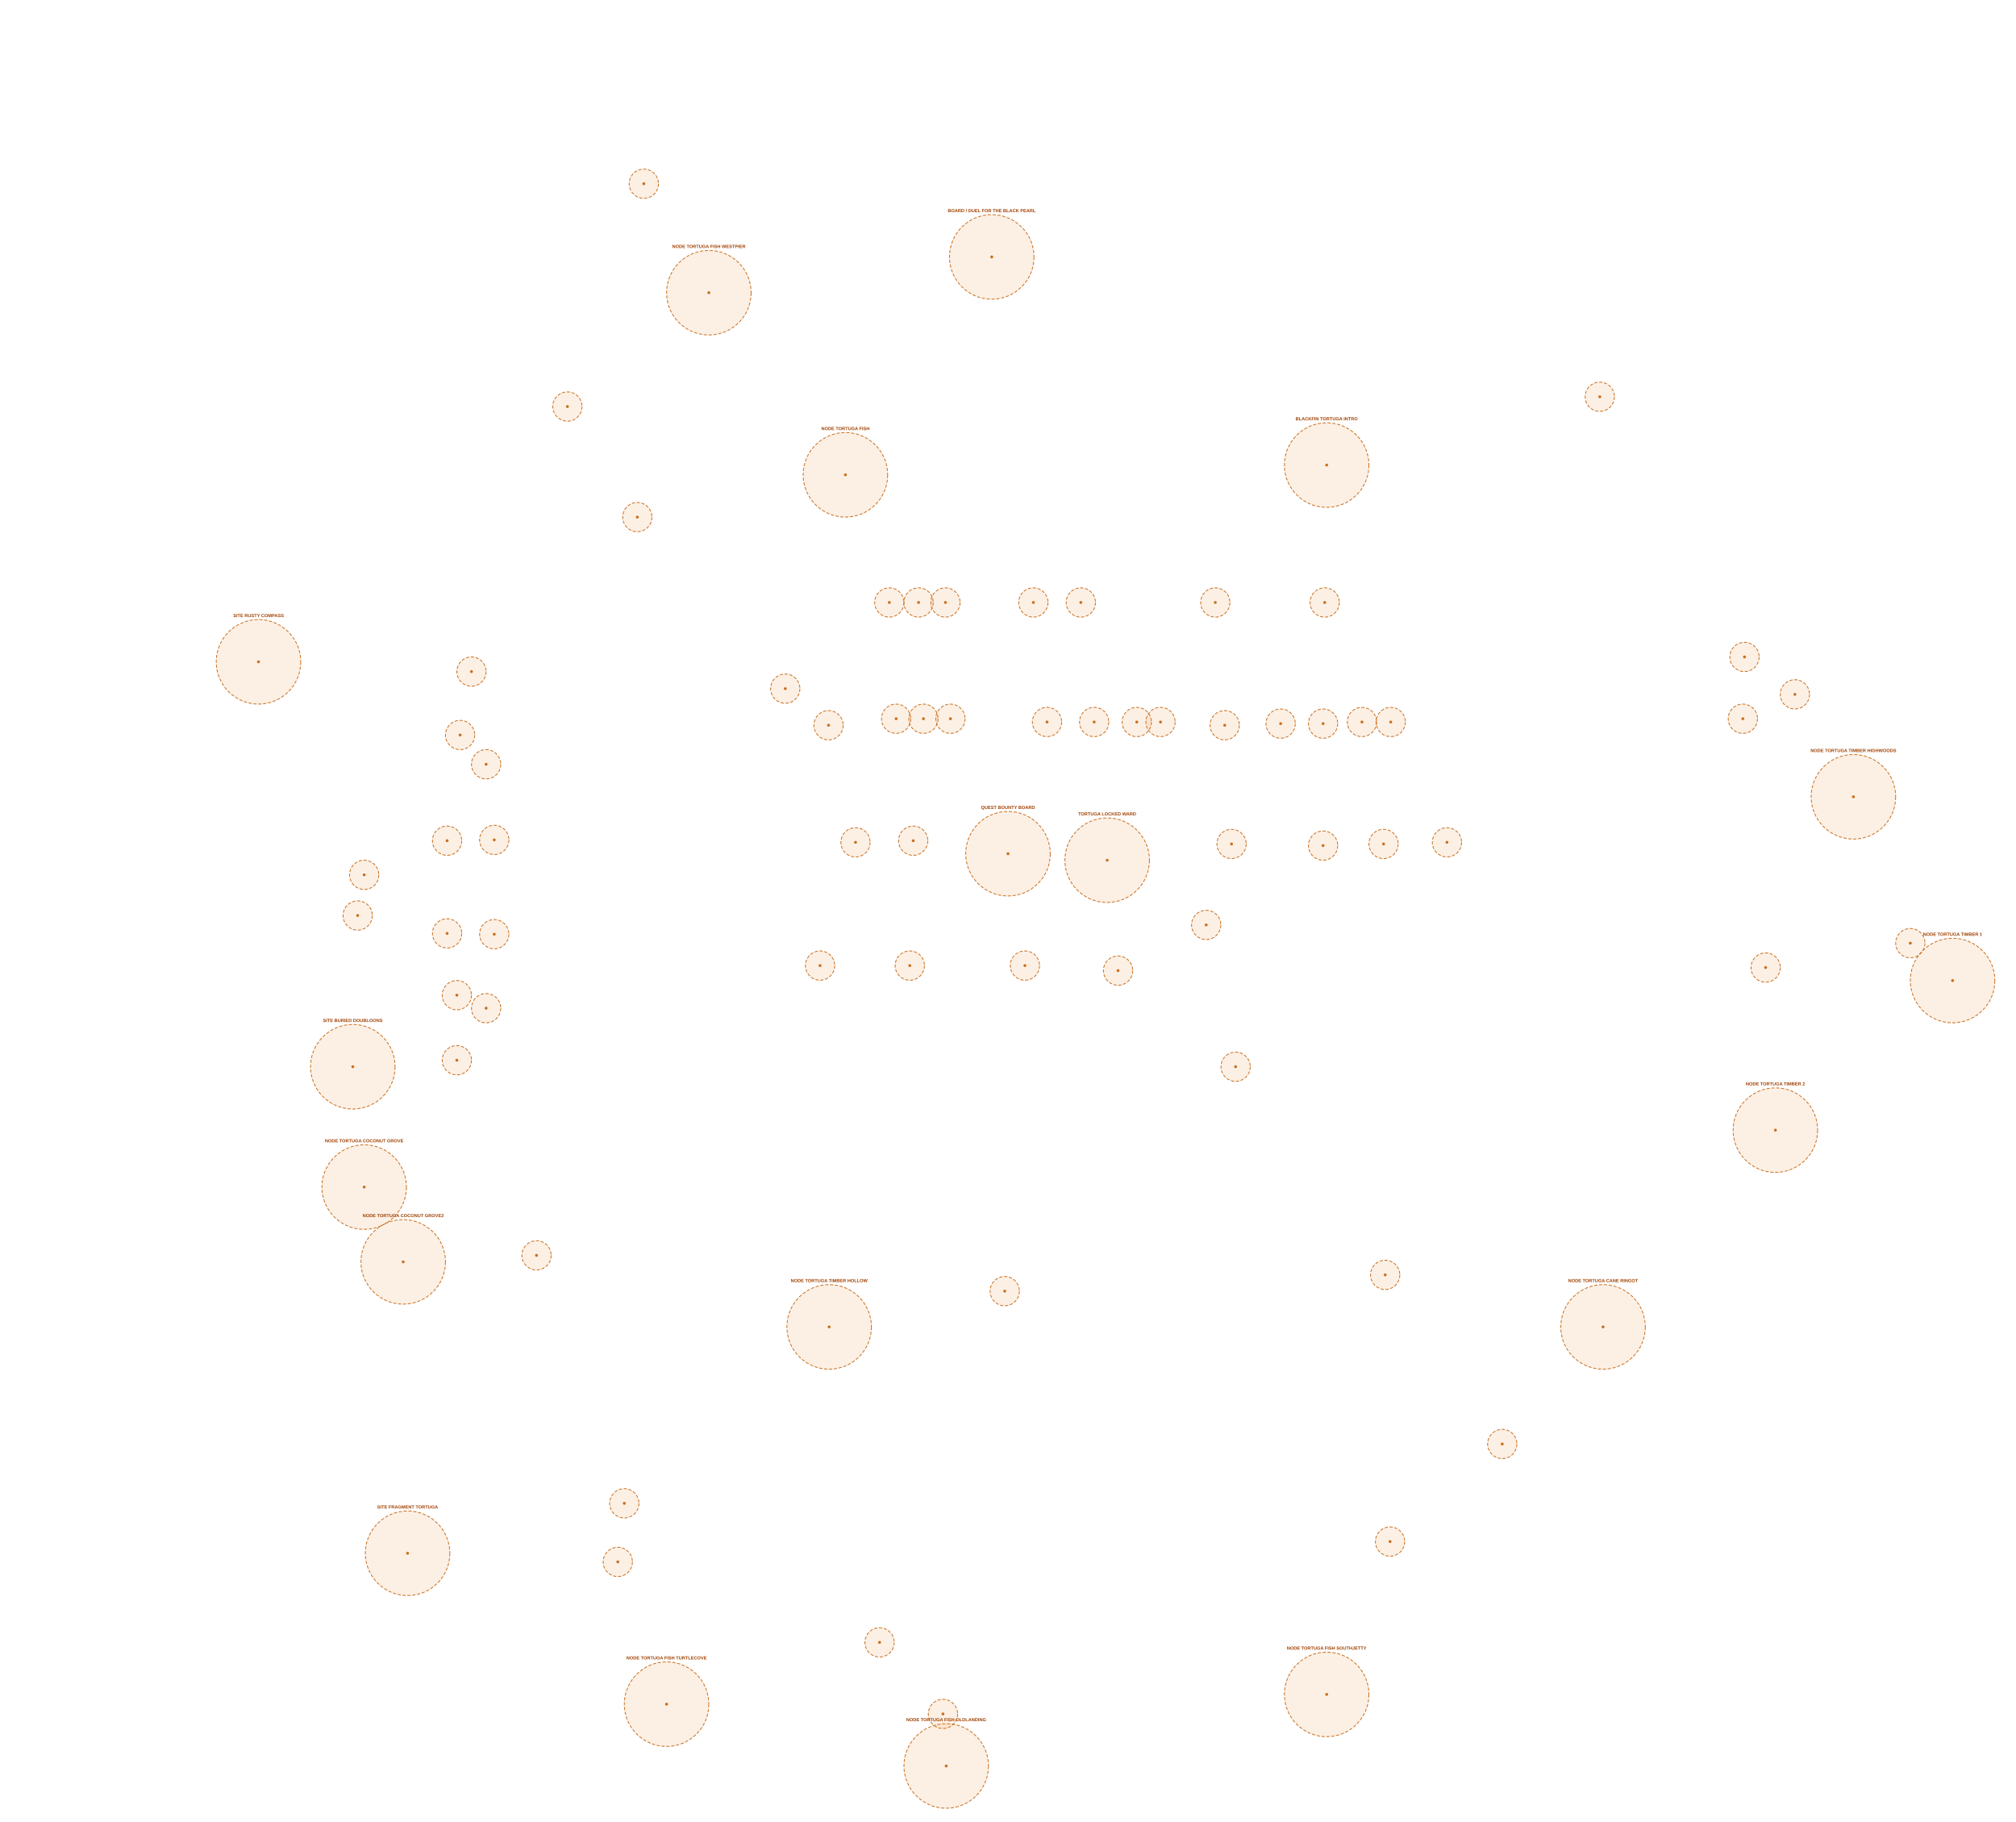
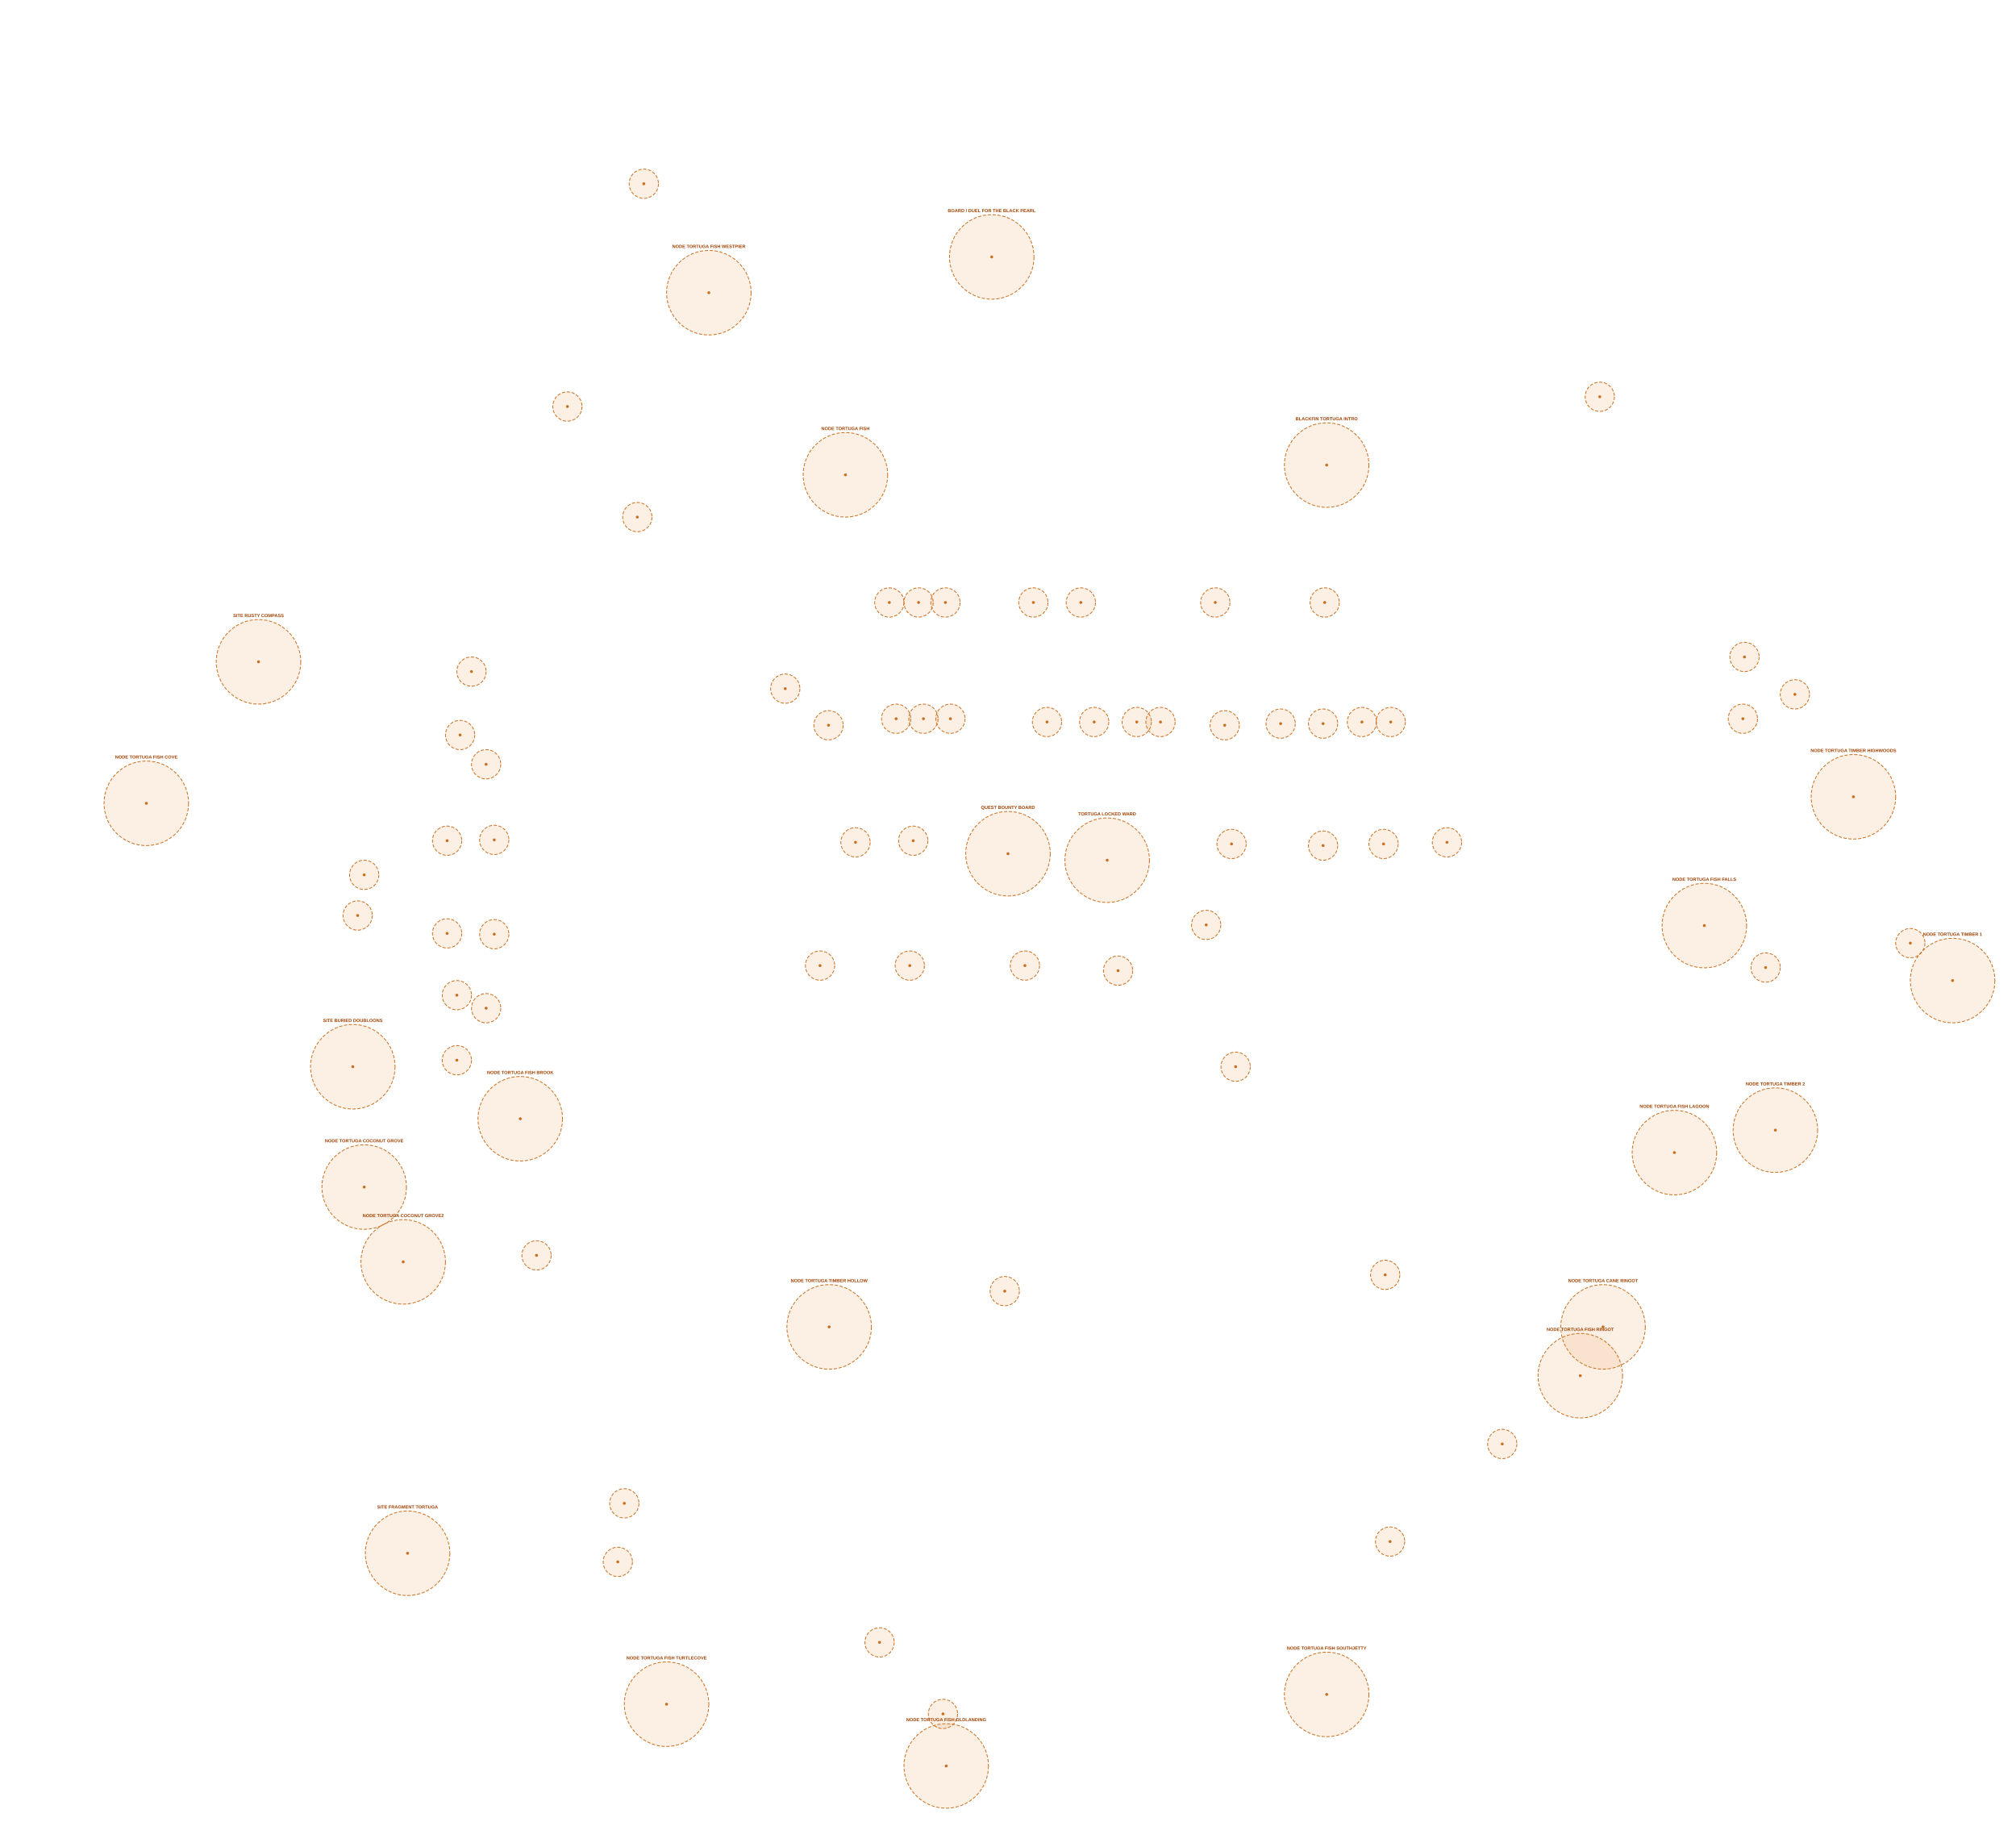
<svg xmlns="http://www.w3.org/2000/svg" viewBox="-620 -580 1240 1120" width="1240" height="1120">
  <circle cx="-73" cy="-209.5" r="9" fill="#e67e22" fill-opacity="0.12" stroke="#ca6f1e" stroke-width="0.5" stroke-dasharray="2 1" />
  <circle cx="-73" cy="-209.5" r="0.9" fill="#ca6f1e" />
  <text x="-73" y="-220" font-family="Arial, Helvetica, sans-serif" font-size="2.8" font-weight="bold" fill="#a04000" text-anchor="middle" />
  <circle cx="-55" cy="-209.5" r="9" fill="#e67e22" fill-opacity="0.12" stroke="#ca6f1e" stroke-width="0.5" stroke-dasharray="2 1" />
  <circle cx="-55" cy="-209.5" r="0.9" fill="#ca6f1e" />
  <text x="-55" y="-220" font-family="Arial, Helvetica, sans-serif" font-size="2.8" font-weight="bold" fill="#a04000" text-anchor="middle" />
  <circle cx="-38.5" cy="-209.5" r="9" fill="#e67e22" fill-opacity="0.12" stroke="#ca6f1e" stroke-width="0.5" stroke-dasharray="2 1" />
  <circle cx="-38.5" cy="-209.5" r="0.9" fill="#ca6f1e" />
  <text x="-38.5" y="-220" font-family="Arial, Helvetica, sans-serif" font-size="2.8" font-weight="bold" fill="#a04000" text-anchor="middle" />
  <circle cx="15.6" cy="-209.5" r="9" fill="#e67e22" fill-opacity="0.12" stroke="#ca6f1e" stroke-width="0.5" stroke-dasharray="2 1" />
  <circle cx="15.6" cy="-209.5" r="0.9" fill="#ca6f1e" />
  <text x="15.6" y="-220" font-family="Arial, Helvetica, sans-serif" font-size="2.8" font-weight="bold" fill="#a04000" text-anchor="middle" />
  <circle cx="44.8" cy="-209.5" r="9" fill="#e67e22" fill-opacity="0.12" stroke="#ca6f1e" stroke-width="0.5" stroke-dasharray="2 1" />
  <circle cx="44.8" cy="-209.5" r="0.9" fill="#ca6f1e" />
  <text x="44.8" y="-220" font-family="Arial, Helvetica, sans-serif" font-size="2.8" font-weight="bold" fill="#a04000" text-anchor="middle" />
  <circle cx="127.5" cy="-209.5" r="9" fill="#e67e22" fill-opacity="0.12" stroke="#ca6f1e" stroke-width="0.5" stroke-dasharray="2 1" />
  <circle cx="127.5" cy="-209.5" r="0.9" fill="#ca6f1e" />
  <text x="127.5" y="-220" font-family="Arial, Helvetica, sans-serif" font-size="2.8" font-weight="bold" fill="#a04000" text-anchor="middle" />
  <circle cx="194.8" cy="-209.5" r="9" fill="#e67e22" fill-opacity="0.12" stroke="#ca6f1e" stroke-width="0.5" stroke-dasharray="2 1" />
  <circle cx="194.8" cy="-209.5" r="0.9" fill="#ca6f1e" />
  <text x="194.8" y="-220" font-family="Arial, Helvetica, sans-serif" font-size="2.8" font-weight="bold" fill="#a04000" text-anchor="middle" />
  <circle cx="-137" cy="-156.5" r="9" fill="#e67e22" fill-opacity="0.12" stroke="#ca6f1e" stroke-width="0.5" stroke-dasharray="2 1" />
  <circle cx="-137" cy="-156.5" r="0.9" fill="#ca6f1e" />
  <text x="-137" y="-167" font-family="Arial, Helvetica, sans-serif" font-size="2.8" font-weight="bold" fill="#a04000" text-anchor="middle" />
  <circle cx="-110.4" cy="-134" r="9" fill="#e67e22" fill-opacity="0.12" stroke="#ca6f1e" stroke-width="0.5" stroke-dasharray="2 1" />
  <circle cx="-110.4" cy="-134" r="0.9" fill="#ca6f1e" />
  <text x="-110.4" y="-144.5" font-family="Arial, Helvetica, sans-serif" font-size="2.8" font-weight="bold" fill="#a04000" text-anchor="middle" />
  <circle cx="-68.8" cy="-138" r="9" fill="#e67e22" fill-opacity="0.12" stroke="#ca6f1e" stroke-width="0.5" stroke-dasharray="2 1" />
  <circle cx="-68.8" cy="-138" r="0.9" fill="#ca6f1e" />
  <text x="-68.8" y="-148.5" font-family="Arial, Helvetica, sans-serif" font-size="2.8" font-weight="bold" fill="#a04000" text-anchor="middle" />
  <circle cx="-52" cy="-138" r="9" fill="#e67e22" fill-opacity="0.12" stroke="#ca6f1e" stroke-width="0.5" stroke-dasharray="2 1" />
  <circle cx="-52" cy="-138" r="0.9" fill="#ca6f1e" />
  <text x="-52" y="-148.5" font-family="Arial, Helvetica, sans-serif" font-size="2.8" font-weight="bold" fill="#a04000" text-anchor="middle" />
  <circle cx="-35.4" cy="-138" r="9" fill="#e67e22" fill-opacity="0.12" stroke="#ca6f1e" stroke-width="0.5" stroke-dasharray="2 1" />
  <circle cx="-35.4" cy="-138" r="0.9" fill="#ca6f1e" />
  <text x="-35.4" y="-148.5" font-family="Arial, Helvetica, sans-serif" font-size="2.8" font-weight="bold" fill="#a04000" text-anchor="middle" />
  <circle cx="24" cy="-136" r="9" fill="#e67e22" fill-opacity="0.12" stroke="#ca6f1e" stroke-width="0.5" stroke-dasharray="2 1" />
  <circle cx="24" cy="-136" r="0.9" fill="#ca6f1e" />
  <text x="24" y="-146.5" font-family="Arial, Helvetica, sans-serif" font-size="2.8" font-weight="bold" fill="#a04000" text-anchor="middle" />
  <circle cx="53" cy="-136" r="9" fill="#e67e22" fill-opacity="0.12" stroke="#ca6f1e" stroke-width="0.5" stroke-dasharray="2 1" />
  <circle cx="53" cy="-136" r="0.9" fill="#ca6f1e" />
  <text x="53" y="-146.5" font-family="Arial, Helvetica, sans-serif" font-size="2.8" font-weight="bold" fill="#a04000" text-anchor="middle" />
  <circle cx="79.2" cy="-136" r="9" fill="#e67e22" fill-opacity="0.12" stroke="#ca6f1e" stroke-width="0.5" stroke-dasharray="2 1" />
  <circle cx="79.2" cy="-136" r="0.9" fill="#ca6f1e" />
  <text x="79.2" y="-146.5" font-family="Arial, Helvetica, sans-serif" font-size="2.8" font-weight="bold" fill="#a04000" text-anchor="middle" />
  <circle cx="93.8" cy="-136" r="9" fill="#e67e22" fill-opacity="0.12" stroke="#ca6f1e" stroke-width="0.5" stroke-dasharray="2 1" />
  <circle cx="93.8" cy="-136" r="0.9" fill="#ca6f1e" />
  <text x="93.8" y="-146.5" font-family="Arial, Helvetica, sans-serif" font-size="2.8" font-weight="bold" fill="#a04000" text-anchor="middle" />
  <circle cx="133.3" cy="-134" r="9" fill="#e67e22" fill-opacity="0.12" stroke="#ca6f1e" stroke-width="0.5" stroke-dasharray="2 1" />
  <circle cx="133.3" cy="-134" r="0.9" fill="#ca6f1e" />
  <text x="133.3" y="-144.5" font-family="Arial, Helvetica, sans-serif" font-size="2.8" font-weight="bold" fill="#a04000" text-anchor="middle" />
  <circle cx="167.7" cy="-135" r="9" fill="#e67e22" fill-opacity="0.12" stroke="#ca6f1e" stroke-width="0.5" stroke-dasharray="2 1" />
  <circle cx="167.7" cy="-135" r="0.9" fill="#ca6f1e" />
  <text x="167.7" y="-145.5" font-family="Arial, Helvetica, sans-serif" font-size="2.8" font-weight="bold" fill="#a04000" text-anchor="middle" />
  <circle cx="193.8" cy="-135" r="9" fill="#e67e22" fill-opacity="0.12" stroke="#ca6f1e" stroke-width="0.5" stroke-dasharray="2 1" />
  <circle cx="193.8" cy="-135" r="0.9" fill="#ca6f1e" />
  <text x="193.8" y="-145.5" font-family="Arial, Helvetica, sans-serif" font-size="2.8" font-weight="bold" fill="#a04000" text-anchor="middle" />
  <circle cx="217.7" cy="-136" r="9" fill="#e67e22" fill-opacity="0.12" stroke="#ca6f1e" stroke-width="0.5" stroke-dasharray="2 1" />
  <circle cx="217.7" cy="-136" r="0.9" fill="#ca6f1e" />
  <text x="217.7" y="-146.5" font-family="Arial, Helvetica, sans-serif" font-size="2.8" font-weight="bold" fill="#a04000" text-anchor="middle" />
  <circle cx="235.4" cy="-136" r="9" fill="#e67e22" fill-opacity="0.12" stroke="#ca6f1e" stroke-width="0.5" stroke-dasharray="2 1" />
  <circle cx="235.4" cy="-136" r="0.9" fill="#ca6f1e" />
  <text x="235.4" y="-146.5" font-family="Arial, Helvetica, sans-serif" font-size="2.8" font-weight="bold" fill="#a04000" text-anchor="middle" />
  <circle cx="-93.8" cy="-62" r="9" fill="#e67e22" fill-opacity="0.12" stroke="#ca6f1e" stroke-width="0.5" stroke-dasharray="2 1" />
  <circle cx="-93.8" cy="-62" r="0.9" fill="#ca6f1e" />
  <text x="-93.8" y="-72.5" font-family="Arial, Helvetica, sans-serif" font-size="2.8" font-weight="bold" fill="#a04000" text-anchor="middle" />
  <circle cx="-58.3" cy="-63" r="9" fill="#e67e22" fill-opacity="0.12" stroke="#ca6f1e" stroke-width="0.5" stroke-dasharray="2 1" />
  <circle cx="-58.3" cy="-63" r="0.9" fill="#ca6f1e" />
  <text x="-58.3" y="-73.5" font-family="Arial, Helvetica, sans-serif" font-size="2.8" font-weight="bold" fill="#a04000" text-anchor="middle" />
  <circle cx="137.5" cy="-61" r="9" fill="#e67e22" fill-opacity="0.12" stroke="#ca6f1e" stroke-width="0.5" stroke-dasharray="2 1" />
  <circle cx="137.5" cy="-61" r="0.9" fill="#ca6f1e" />
  <text x="137.5" y="-71.5" font-family="Arial, Helvetica, sans-serif" font-size="2.8" font-weight="bold" fill="#a04000" text-anchor="middle" />
  <circle cx="193.8" cy="-60" r="9" fill="#e67e22" fill-opacity="0.12" stroke="#ca6f1e" stroke-width="0.5" stroke-dasharray="2 1" />
  <circle cx="193.8" cy="-60" r="0.9" fill="#ca6f1e" />
  <text x="193.8" y="-70.5" font-family="Arial, Helvetica, sans-serif" font-size="2.8" font-weight="bold" fill="#a04000" text-anchor="middle" />
  <circle cx="231" cy="-61" r="9" fill="#e67e22" fill-opacity="0.12" stroke="#ca6f1e" stroke-width="0.5" stroke-dasharray="2 1" />
  <circle cx="231" cy="-61" r="0.9" fill="#ca6f1e" />
  <text x="231" y="-71.5" font-family="Arial, Helvetica, sans-serif" font-size="2.8" font-weight="bold" fill="#a04000" text-anchor="middle" />
  <circle cx="270" cy="-62" r="9" fill="#e67e22" fill-opacity="0.12" stroke="#ca6f1e" stroke-width="0.5" stroke-dasharray="2 1" />
  <circle cx="270" cy="-62" r="0.9" fill="#ca6f1e" />
  <text x="270" y="-72.5" font-family="Arial, Helvetica, sans-serif" font-size="2.8" font-weight="bold" fill="#a04000" text-anchor="middle" />
  <circle cx="121.9" cy="-11.2" r="9" fill="#e67e22" fill-opacity="0.12" stroke="#ca6f1e" stroke-width="0.5" stroke-dasharray="2 1" />
  <circle cx="121.9" cy="-11.2" r="0.9" fill="#ca6f1e" />
  <text x="121.9" y="-21.7" font-family="Arial, Helvetica, sans-serif" font-size="2.8" font-weight="bold" fill="#a04000" text-anchor="middle" />
  <circle cx="-115.6" cy="13.8" r="9" fill="#e67e22" fill-opacity="0.12" stroke="#ca6f1e" stroke-width="0.5" stroke-dasharray="2 1" />
  <circle cx="-115.6" cy="13.8" r="0.9" fill="#ca6f1e" />
  <text x="-115.6" y="3.3" font-family="Arial, Helvetica, sans-serif" font-size="2.8" font-weight="bold" fill="#a04000" text-anchor="middle" />
  <circle cx="-60.4" cy="13.8" r="9" fill="#e67e22" fill-opacity="0.12" stroke="#ca6f1e" stroke-width="0.5" stroke-dasharray="2 1" />
  <circle cx="-60.4" cy="13.8" r="0.9" fill="#ca6f1e" />
  <text x="-60.4" y="3.3" font-family="Arial, Helvetica, sans-serif" font-size="2.8" font-weight="bold" fill="#a04000" text-anchor="middle" />
  <circle cx="10.4" cy="13.8" r="9" fill="#e67e22" fill-opacity="0.12" stroke="#ca6f1e" stroke-width="0.5" stroke-dasharray="2 1" />
  <circle cx="10.4" cy="13.8" r="0.9" fill="#ca6f1e" />
  <text x="10.4" y="3.3" font-family="Arial, Helvetica, sans-serif" font-size="2.8" font-weight="bold" fill="#a04000" text-anchor="middle" />
  <circle cx="67.7" cy="16.9" r="9" fill="#e67e22" fill-opacity="0.12" stroke="#ca6f1e" stroke-width="0.5" stroke-dasharray="2 1" />
  <circle cx="67.7" cy="16.9" r="0.9" fill="#ca6f1e" />
  <text x="67.7" y="6.4" font-family="Arial, Helvetica, sans-serif" font-size="2.8" font-weight="bold" fill="#a04000" text-anchor="middle" />
  <circle cx="-345" cy="-63" r="9" fill="#e67e22" fill-opacity="0.12" stroke="#ca6f1e" stroke-width="0.5" stroke-dasharray="2 1" />
  <circle cx="-345" cy="-63" r="0.9" fill="#ca6f1e" />
  <text x="-345" y="-73.5" font-family="Arial, Helvetica, sans-serif" font-size="2.8" font-weight="bold" fill="#a04000" text-anchor="middle" />
  <circle cx="-316" cy="-63.5" r="9" fill="#e67e22" fill-opacity="0.12" stroke="#ca6f1e" stroke-width="0.5" stroke-dasharray="2 1" />
  <circle cx="-316" cy="-63.5" r="0.9" fill="#ca6f1e" />
  <text x="-316" y="-74" font-family="Arial, Helvetica, sans-serif" font-size="2.8" font-weight="bold" fill="#a04000" text-anchor="middle" />
  <circle cx="-345" cy="-6" r="9" fill="#e67e22" fill-opacity="0.12" stroke="#ca6f1e" stroke-width="0.5" stroke-dasharray="2 1" />
  <circle cx="-345" cy="-6" r="0.9" fill="#ca6f1e" />
  <text x="-345" y="-16.5" font-family="Arial, Helvetica, sans-serif" font-size="2.8" font-weight="bold" fill="#a04000" text-anchor="middle" />
  <circle cx="-316" cy="-5.5" r="9" fill="#e67e22" fill-opacity="0.12" stroke="#ca6f1e" stroke-width="0.5" stroke-dasharray="2 1" />
  <circle cx="-316" cy="-5.5" r="0.9" fill="#ca6f1e" />
  <text x="-316" y="-16" font-family="Arial, Helvetica, sans-serif" font-size="2.8" font-weight="bold" fill="#a04000" text-anchor="middle" />
  <circle cx="-396" cy="-42" r="9" fill="#e67e22" fill-opacity="0.12" stroke="#ca6f1e" stroke-width="0.5" stroke-dasharray="2 1" />
  <circle cx="-396" cy="-42" r="0.9" fill="#ca6f1e" />
  <text x="-396" y="-52.5" font-family="Arial, Helvetica, sans-serif" font-size="2.8" font-weight="bold" fill="#a04000" text-anchor="middle" />
  <circle cx="-400" cy="-17" r="9" fill="#e67e22" fill-opacity="0.12" stroke="#ca6f1e" stroke-width="0.5" stroke-dasharray="2 1" />
  <circle cx="-400" cy="-17" r="0.9" fill="#ca6f1e" />
  <text x="-400" y="-27.5" font-family="Arial, Helvetica, sans-serif" font-size="2.8" font-weight="bold" fill="#a04000" text-anchor="middle" />
  <circle cx="-321" cy="-110" r="9" fill="#e67e22" fill-opacity="0.12" stroke="#ca6f1e" stroke-width="0.5" stroke-dasharray="2 1" />
  <circle cx="-321" cy="-110" r="0.9" fill="#ca6f1e" />
  <text x="-321" y="-120.5" font-family="Arial, Helvetica, sans-serif" font-size="2.8" font-weight="bold" fill="#a04000" text-anchor="middle" />
  <circle cx="-337" cy="-128" r="9" fill="#e67e22" fill-opacity="0.12" stroke="#ca6f1e" stroke-width="0.5" stroke-dasharray="2 1" />
  <circle cx="-337" cy="-128" r="0.9" fill="#ca6f1e" />
  <text x="-337" y="-138.5" font-family="Arial, Helvetica, sans-serif" font-size="2.8" font-weight="bold" fill="#a04000" text-anchor="middle" />
  <circle cx="-330" cy="-167" r="9" fill="#e67e22" fill-opacity="0.12" stroke="#ca6f1e" stroke-width="0.5" stroke-dasharray="2 1" />
  <circle cx="-330" cy="-167" r="0.9" fill="#ca6f1e" />
  <text x="-330" y="-177.5" font-family="Arial, Helvetica, sans-serif" font-size="2.8" font-weight="bold" fill="#a04000" text-anchor="middle" />
  <circle cx="-339" cy="32" r="9" fill="#e67e22" fill-opacity="0.12" stroke="#ca6f1e" stroke-width="0.5" stroke-dasharray="2 1" />
  <circle cx="-339" cy="32" r="0.9" fill="#ca6f1e" />
  <text x="-339" y="21.5" font-family="Arial, Helvetica, sans-serif" font-size="2.8" font-weight="bold" fill="#a04000" text-anchor="middle" />
  <circle cx="-321" cy="40" r="9" fill="#e67e22" fill-opacity="0.12" stroke="#ca6f1e" stroke-width="0.5" stroke-dasharray="2 1" />
  <circle cx="-321" cy="40" r="0.9" fill="#ca6f1e" />
  <text x="-321" y="29.5" font-family="Arial, Helvetica, sans-serif" font-size="2.8" font-weight="bold" fill="#a04000" text-anchor="middle" />
  <circle cx="-339" cy="72" r="9" fill="#e67e22" fill-opacity="0.12" stroke="#ca6f1e" stroke-width="0.5" stroke-dasharray="2 1" />
  <circle cx="-339" cy="72" r="0.9" fill="#ca6f1e" />
  <text x="-339" y="61.5" font-family="Arial, Helvetica, sans-serif" font-size="2.8" font-weight="bold" fill="#a04000" text-anchor="middle" />
  <circle cx="-228" cy="-262" r="9" fill="#e67e22" fill-opacity="0.12" stroke="#ca6f1e" stroke-width="0.5" stroke-dasharray="2 1" />
  <circle cx="-228" cy="-262" r="0.9" fill="#ca6f1e" />
  <text x="-228" y="-272.5" font-family="Arial, Helvetica, sans-serif" font-size="2.8" font-weight="bold" fill="#a04000" text-anchor="middle" />
  <circle cx="-271" cy="-330" r="9" fill="#e67e22" fill-opacity="0.12" stroke="#ca6f1e" stroke-width="0.5" stroke-dasharray="2 1" />
  <circle cx="-271" cy="-330" r="0.9" fill="#ca6f1e" />
  <text x="-271" y="-340.5" font-family="Arial, Helvetica, sans-serif" font-size="2.8" font-weight="bold" fill="#a04000" text-anchor="middle" />
  <circle cx="-224" cy="-467" r="9" fill="#e67e22" fill-opacity="0.12" stroke="#ca6f1e" stroke-width="0.5" stroke-dasharray="2 1" />
  <circle cx="-224" cy="-467" r="0.9" fill="#ca6f1e" />
  <text x="-224" y="-477.5" font-family="Arial, Helvetica, sans-serif" font-size="2.8" font-weight="bold" fill="#a04000" text-anchor="middle" />
  <circle cx="364" cy="-336" r="9" fill="#e67e22" fill-opacity="0.12" stroke="#ca6f1e" stroke-width="0.5" stroke-dasharray="2 1" />
  <circle cx="364" cy="-336" r="0.9" fill="#ca6f1e" />
  <text x="364" y="-346.5" font-family="Arial, Helvetica, sans-serif" font-size="2.8" font-weight="bold" fill="#a04000" text-anchor="middle" />
  <circle cx="453" cy="-176" r="9" fill="#e67e22" fill-opacity="0.12" stroke="#ca6f1e" stroke-width="0.5" stroke-dasharray="2 1" />
  <circle cx="453" cy="-176" r="0.9" fill="#ca6f1e" />
  <text x="453" y="-186.5" font-family="Arial, Helvetica, sans-serif" font-size="2.8" font-weight="bold" fill="#a04000" text-anchor="middle" />
  <circle cx="452" cy="-138" r="9" fill="#e67e22" fill-opacity="0.12" stroke="#ca6f1e" stroke-width="0.5" stroke-dasharray="2 1" />
  <circle cx="452" cy="-138" r="0.9" fill="#ca6f1e" />
  <text x="452" y="-148.5" font-family="Arial, Helvetica, sans-serif" font-size="2.8" font-weight="bold" fill="#a04000" text-anchor="middle" />
  <circle cx="466" cy="15" r="9" fill="#e67e22" fill-opacity="0.12" stroke="#ca6f1e" stroke-width="0.5" stroke-dasharray="2 1" />
  <circle cx="466" cy="15" r="0.9" fill="#ca6f1e" />
  <text x="466" y="4.5" font-family="Arial, Helvetica, sans-serif" font-size="2.8" font-weight="bold" fill="#a04000" text-anchor="middle" />
  <circle cx="555" cy="0" r="9" fill="#e67e22" fill-opacity="0.12" stroke="#ca6f1e" stroke-width="0.5" stroke-dasharray="2 1" />
  <circle cx="555" cy="0" r="0.9" fill="#ca6f1e" />
  <text x="555" y="-10.5" font-family="Arial, Helvetica, sans-serif" font-size="2.8" font-weight="bold" fill="#a04000" text-anchor="middle" />
  <circle cx="-2" cy="214" r="9" fill="#e67e22" fill-opacity="0.12" stroke="#ca6f1e" stroke-width="0.5" stroke-dasharray="2 1" />
  <circle cx="-2" cy="214" r="0.9" fill="#ca6f1e" />
  <text x="-2" y="203.5" font-family="Arial, Helvetica, sans-serif" font-size="2.8" font-weight="bold" fill="#a04000" text-anchor="middle" />
  <circle cx="304" cy="308" r="9" fill="#e67e22" fill-opacity="0.12" stroke="#ca6f1e" stroke-width="0.5" stroke-dasharray="2 1" />
  <circle cx="304" cy="308" r="0.9" fill="#ca6f1e" />
  <text x="304" y="297.5" font-family="Arial, Helvetica, sans-serif" font-size="2.8" font-weight="bold" fill="#a04000" text-anchor="middle" />
  <circle cx="-79" cy="430" r="9" fill="#e67e22" fill-opacity="0.12" stroke="#ca6f1e" stroke-width="0.5" stroke-dasharray="2 1" />
  <circle cx="-79" cy="430" r="0.9" fill="#ca6f1e" />
  <text x="-79" y="419.5" font-family="Arial, Helvetica, sans-serif" font-size="2.8" font-weight="bold" fill="#a04000" text-anchor="middle" />
  <circle cx="-40" cy="474" r="9" fill="#e67e22" fill-opacity="0.12" stroke="#ca6f1e" stroke-width="0.5" stroke-dasharray="2 1" />
  <circle cx="-40" cy="474" r="0.9" fill="#ca6f1e" />
  <text x="-40" y="463.5" font-family="Arial, Helvetica, sans-serif" font-size="2.8" font-weight="bold" fill="#a04000" text-anchor="middle" />
  <circle cx="-240" cy="380.5" r="9" fill="#e67e22" fill-opacity="0.12" stroke="#ca6f1e" stroke-width="0.5" stroke-dasharray="2 1" />
  <circle cx="-240" cy="380.5" r="0.9" fill="#ca6f1e" />
  <text x="-240" y="370" font-family="Arial, Helvetica, sans-serif" font-size="2.8" font-weight="bold" fill="#a04000" text-anchor="middle" />
  <circle cx="-236" cy="344.5" r="9" fill="#e67e22" fill-opacity="0.12" stroke="#ca6f1e" stroke-width="0.5" stroke-dasharray="2 1" />
  <circle cx="-236" cy="344.5" r="0.9" fill="#ca6f1e" />
  <text x="-236" y="334" font-family="Arial, Helvetica, sans-serif" font-size="2.8" font-weight="bold" fill="#a04000" text-anchor="middle" />
  <circle cx="140" cy="76" r="9" fill="#e67e22" fill-opacity="0.12" stroke="#ca6f1e" stroke-width="0.5" stroke-dasharray="2 1" />
  <circle cx="140" cy="76" r="0.9" fill="#ca6f1e" />
  <text x="140" y="65.5" font-family="Arial, Helvetica, sans-serif" font-size="2.8" font-weight="bold" fill="#a04000" text-anchor="middle" />
  <circle cx="-290" cy="192" r="9" fill="#e67e22" fill-opacity="0.12" stroke="#ca6f1e" stroke-width="0.5" stroke-dasharray="2 1" />
  <circle cx="-290" cy="192" r="0.9" fill="#ca6f1e" />
  <text x="-290" y="181.5" font-family="Arial, Helvetica, sans-serif" font-size="2.8" font-weight="bold" fill="#a04000" text-anchor="middle" />
  <circle cx="235" cy="368" r="9" fill="#e67e22" fill-opacity="0.12" stroke="#ca6f1e" stroke-width="0.5" stroke-dasharray="2 1" />
  <circle cx="235" cy="368" r="0.9" fill="#ca6f1e" />
  <text x="235" y="357.5" font-family="Arial, Helvetica, sans-serif" font-size="2.8" font-weight="bold" fill="#a04000" text-anchor="middle" />
  <circle cx="232" cy="204" r="9" fill="#e67e22" fill-opacity="0.12" stroke="#ca6f1e" stroke-width="0.5" stroke-dasharray="2 1" />
  <circle cx="232" cy="204" r="0.9" fill="#ca6f1e" />
  <text x="232" y="193.5" font-family="Arial, Helvetica, sans-serif" font-size="2.8" font-weight="bold" fill="#a04000" text-anchor="middle" />
  <circle cx="484" cy="-153" r="9" fill="#e67e22" fill-opacity="0.12" stroke="#ca6f1e" stroke-width="0.5" stroke-dasharray="2 1" />
  <circle cx="484" cy="-153" r="0.9" fill="#ca6f1e" />
  <text x="484" y="-163.5" font-family="Arial, Helvetica, sans-serif" font-size="2.8" font-weight="bold" fill="#a04000" text-anchor="middle" />
  <circle cx="-10" cy="-422" r="26" fill="#e67e22" fill-opacity="0.12" stroke="#ca6f1e" stroke-width="0.5" stroke-dasharray="2 1" />
  <circle cx="-10" cy="-422" r="0.9" fill="#ca6f1e" />
  <text x="-10" y="-449.5" font-family="Arial, Helvetica, sans-serif" font-size="2.8" font-weight="bold" fill="#a04000" text-anchor="middle">BOARD / DUEL FOR THE BLACK PEARL</text>
  <circle cx="-369.3" cy="375.2" r="26" fill="#e67e22" fill-opacity="0.12" stroke="#ca6f1e" stroke-width="0.5" stroke-dasharray="2 1" />
  <circle cx="-369.3" cy="375.2" r="0.9" fill="#ca6f1e" />
  <text x="-369.3" y="347.7" font-family="Arial, Helvetica, sans-serif" font-size="2.8" font-weight="bold" fill="#a04000" text-anchor="middle">SITE FRAGMENT TORTUGA</text>
  <circle cx="-403" cy="76" r="26" fill="#e67e22" fill-opacity="0.12" stroke="#ca6f1e" stroke-width="0.5" stroke-dasharray="2 1" />
  <circle cx="-403" cy="76" r="0.9" fill="#ca6f1e" />
  <text x="-403" y="48.5" font-family="Arial, Helvetica, sans-serif" font-size="2.8" font-weight="bold" fill="#a04000" text-anchor="middle">SITE BURIED DOUBLOONS</text>
  <circle cx="-461" cy="-173" r="26" fill="#e67e22" fill-opacity="0.12" stroke="#ca6f1e" stroke-width="0.5" stroke-dasharray="2 1" />
  <circle cx="-461" cy="-173" r="0.9" fill="#ca6f1e" />
  <text x="-461" y="-200.5" font-family="Arial, Helvetica, sans-serif" font-size="2.8" font-weight="bold" fill="#a04000" text-anchor="middle">SITE RUSTY COMPASS</text>
  <circle cx="-100" cy="-288" r="26" fill="#e67e22" fill-opacity="0.12" stroke="#ca6f1e" stroke-width="0.5" stroke-dasharray="2 1" />
  <circle cx="-100" cy="-288" r="0.9" fill="#ca6f1e" />
  <text x="-100" y="-315.5" font-family="Arial, Helvetica, sans-serif" font-size="2.8" font-weight="bold" fill="#a04000" text-anchor="middle">NODE TORTUGA FISH</text>
  <circle cx="581" cy="23" r="26" fill="#e67e22" fill-opacity="0.12" stroke="#ca6f1e" stroke-width="0.5" stroke-dasharray="2 1" />
  <circle cx="581" cy="23" r="0.9" fill="#ca6f1e" />
  <text x="581" y="-4.5" font-family="Arial, Helvetica, sans-serif" font-size="2.8" font-weight="bold" fill="#a04000" text-anchor="middle">NODE TORTUGA TIMBER 1</text>
  <circle cx="472" cy="115" r="26" fill="#e67e22" fill-opacity="0.12" stroke="#ca6f1e" stroke-width="0.5" stroke-dasharray="2 1" />
  <circle cx="472" cy="115" r="0.9" fill="#ca6f1e" />
  <text x="472" y="87.5" font-family="Arial, Helvetica, sans-serif" font-size="2.8" font-weight="bold" fill="#a04000" text-anchor="middle">NODE TORTUGA TIMBER 2</text>
  <circle cx="0" cy="-55" r="26" fill="#e67e22" fill-opacity="0.12" stroke="#ca6f1e" stroke-width="0.5" stroke-dasharray="2 1" />
  <circle cx="0" cy="-55" r="0.9" fill="#ca6f1e" />
  <text x="0" y="-82.5" font-family="Arial, Helvetica, sans-serif" font-size="2.8" font-weight="bold" fill="#a04000" text-anchor="middle">QUEST BOUNTY BOARD</text>
  <circle cx="61" cy="-51" r="26" fill="#e67e22" fill-opacity="0.12" stroke="#ca6f1e" stroke-width="0.5" stroke-dasharray="2 1" />
  <circle cx="61" cy="-51" r="0.9" fill="#ca6f1e" />
  <text x="61" y="-78.5" font-family="Arial, Helvetica, sans-serif" font-size="2.8" font-weight="bold" fill="#a04000" text-anchor="middle">TORTUGA LOCKED WARD</text>
  <circle cx="196" cy="-294" r="26" fill="#e67e22" fill-opacity="0.12" stroke="#ca6f1e" stroke-width="0.5" stroke-dasharray="2 1" />
  <circle cx="196" cy="-294" r="0.9" fill="#ca6f1e" />
  <text x="196" y="-321.5" font-family="Arial, Helvetica, sans-serif" font-size="2.8" font-weight="bold" fill="#a04000" text-anchor="middle">BLACKFIN TORTUGA INTRO</text>
  <circle cx="-184" cy="-400" r="26" fill="#e67e22" fill-opacity="0.12" stroke="#ca6f1e" stroke-width="0.5" stroke-dasharray="2 1" />
  <circle cx="-184" cy="-400" r="0.9" fill="#ca6f1e" />
  <text x="-184" y="-427.5" font-family="Arial, Helvetica, sans-serif" font-size="2.8" font-weight="bold" fill="#a04000" text-anchor="middle">NODE TORTUGA FISH WESTPIER</text>
  <circle cx="196" cy="462" r="26" fill="#e67e22" fill-opacity="0.12" stroke="#ca6f1e" stroke-width="0.5" stroke-dasharray="2 1" />
  <circle cx="196" cy="462" r="0.9" fill="#ca6f1e" />
  <text x="196" y="434.5" font-family="Arial, Helvetica, sans-serif" font-size="2.8" font-weight="bold" fill="#a04000" text-anchor="middle">NODE TORTUGA FISH SOUTHJETTY</text>
  <circle cx="-210" cy="468" r="26" fill="#e67e22" fill-opacity="0.12" stroke="#ca6f1e" stroke-width="0.5" stroke-dasharray="2 1" />
  <circle cx="-210" cy="468" r="0.9" fill="#ca6f1e" />
  <text x="-210" y="440.5" font-family="Arial, Helvetica, sans-serif" font-size="2.8" font-weight="bold" fill="#a04000" text-anchor="middle">NODE TORTUGA FISH TURTLECOVE</text>
  <circle cx="-38" cy="506" r="26" fill="#e67e22" fill-opacity="0.12" stroke="#ca6f1e" stroke-width="0.5" stroke-dasharray="2 1" />
  <circle cx="-38" cy="506" r="0.9" fill="#ca6f1e" />
  <text x="-38" y="478.5" font-family="Arial, Helvetica, sans-serif" font-size="2.8" font-weight="bold" fill="#a04000" text-anchor="middle">NODE TORTUGA FISH OLDLANDING</text>
  <circle cx="520" cy="-90" r="26" fill="#e67e22" fill-opacity="0.12" stroke="#ca6f1e" stroke-width="0.5" stroke-dasharray="2 1" />
  <circle cx="520" cy="-90" r="0.9" fill="#ca6f1e" />
  <text x="520" y="-117.5" font-family="Arial, Helvetica, sans-serif" font-size="2.8" font-weight="bold" fill="#a04000" text-anchor="middle">NODE TORTUGA TIMBER HIGHWOODS</text>
  <circle cx="-110" cy="236" r="26" fill="#e67e22" fill-opacity="0.12" stroke="#ca6f1e" stroke-width="0.5" stroke-dasharray="2 1" />
  <circle cx="-110" cy="236" r="0.9" fill="#ca6f1e" />
  <text x="-110" y="208.5" font-family="Arial, Helvetica, sans-serif" font-size="2.8" font-weight="bold" fill="#a04000" text-anchor="middle">NODE TORTUGA TIMBER HOLLOW</text>
  <circle cx="-396" cy="150" r="26" fill="#e67e22" fill-opacity="0.12" stroke="#ca6f1e" stroke-width="0.5" stroke-dasharray="2 1" />
  <circle cx="-396" cy="150" r="0.9" fill="#ca6f1e" />
  <text x="-396" y="122.5" font-family="Arial, Helvetica, sans-serif" font-size="2.8" font-weight="bold" fill="#a04000" text-anchor="middle">NODE TORTUGA COCONUT GROVE</text>
  <circle cx="-372" cy="196" r="26" fill="#e67e22" fill-opacity="0.12" stroke="#ca6f1e" stroke-width="0.5" stroke-dasharray="2 1" />
  <circle cx="-372" cy="196" r="0.9" fill="#ca6f1e" />
  <text x="-372" y="168.5" font-family="Arial, Helvetica, sans-serif" font-size="2.8" font-weight="bold" fill="#a04000" text-anchor="middle">NODE TORTUGA COCONUT GROVE2</text>
  <circle cx="366" cy="236" r="26" fill="#e67e22" fill-opacity="0.12" stroke="#ca6f1e" stroke-width="0.5" stroke-dasharray="2 1" />
  <circle cx="366" cy="236" r="0.9" fill="#ca6f1e" />
  <text x="366" y="208.5" font-family="Arial, Helvetica, sans-serif" font-size="2.8" font-weight="bold" fill="#a04000" text-anchor="middle">NODE TORTUGA CANE RINGOT</text>
+   <circle cx="352" cy="266" r="26" fill="#e67e22" fill-opacity="0.12" stroke="#ca6f1e" stroke-width="0.5" stroke-dasharray="2 1" />
+   <circle cx="352" cy="266" r="0.9" fill="#ca6f1e" />
+   <text x="352" y="238.5" font-family="Arial, Helvetica, sans-serif" font-size="2.8" font-weight="bold" fill="#a04000" text-anchor="middle">NODE TORTUGA FISH RINGOT</text>
+   <circle cx="409.9" cy="128.8" r="26" fill="#e67e22" fill-opacity="0.12" stroke="#ca6f1e" stroke-width="0.5" stroke-dasharray="2 1" />
+   <circle cx="409.9" cy="128.8" r="0.9" fill="#ca6f1e" />
+   <text x="409.9" y="101.3" font-family="Arial, Helvetica, sans-serif" font-size="2.8" font-weight="bold" fill="#a04000" text-anchor="middle">NODE TORTUGA FISH LAGOON</text>
+   <circle cx="-300" cy="108" r="26" fill="#e67e22" fill-opacity="0.12" stroke="#ca6f1e" stroke-width="0.5" stroke-dasharray="2 1" />
+   <circle cx="-300" cy="108" r="0.9" fill="#ca6f1e" />
+   <text x="-300" y="80.5" font-family="Arial, Helvetica, sans-serif" font-size="2.8" font-weight="bold" fill="#a04000" text-anchor="middle">NODE TORTUGA FISH BROOK</text>
+   <circle cx="428.3" cy="-10.8" r="26" fill="#e67e22" fill-opacity="0.12" stroke="#ca6f1e" stroke-width="0.5" stroke-dasharray="2 1" />
+   <circle cx="428.3" cy="-10.8" r="0.9" fill="#ca6f1e" />
+   <text x="428.3" y="-38.3" font-family="Arial, Helvetica, sans-serif" font-size="2.8" font-weight="bold" fill="#a04000" text-anchor="middle">NODE TORTUGA FISH FALLS</text>
+   <circle cx="-530" cy="-86" r="26" fill="#e67e22" fill-opacity="0.12" stroke="#ca6f1e" stroke-width="0.5" stroke-dasharray="2 1" />
+   <circle cx="-530" cy="-86" r="0.9" fill="#ca6f1e" />
+   <text x="-530" y="-113.5" font-family="Arial, Helvetica, sans-serif" font-size="2.8" font-weight="bold" fill="#a04000" text-anchor="middle">NODE TORTUGA FISH COVE</text>
</svg>
